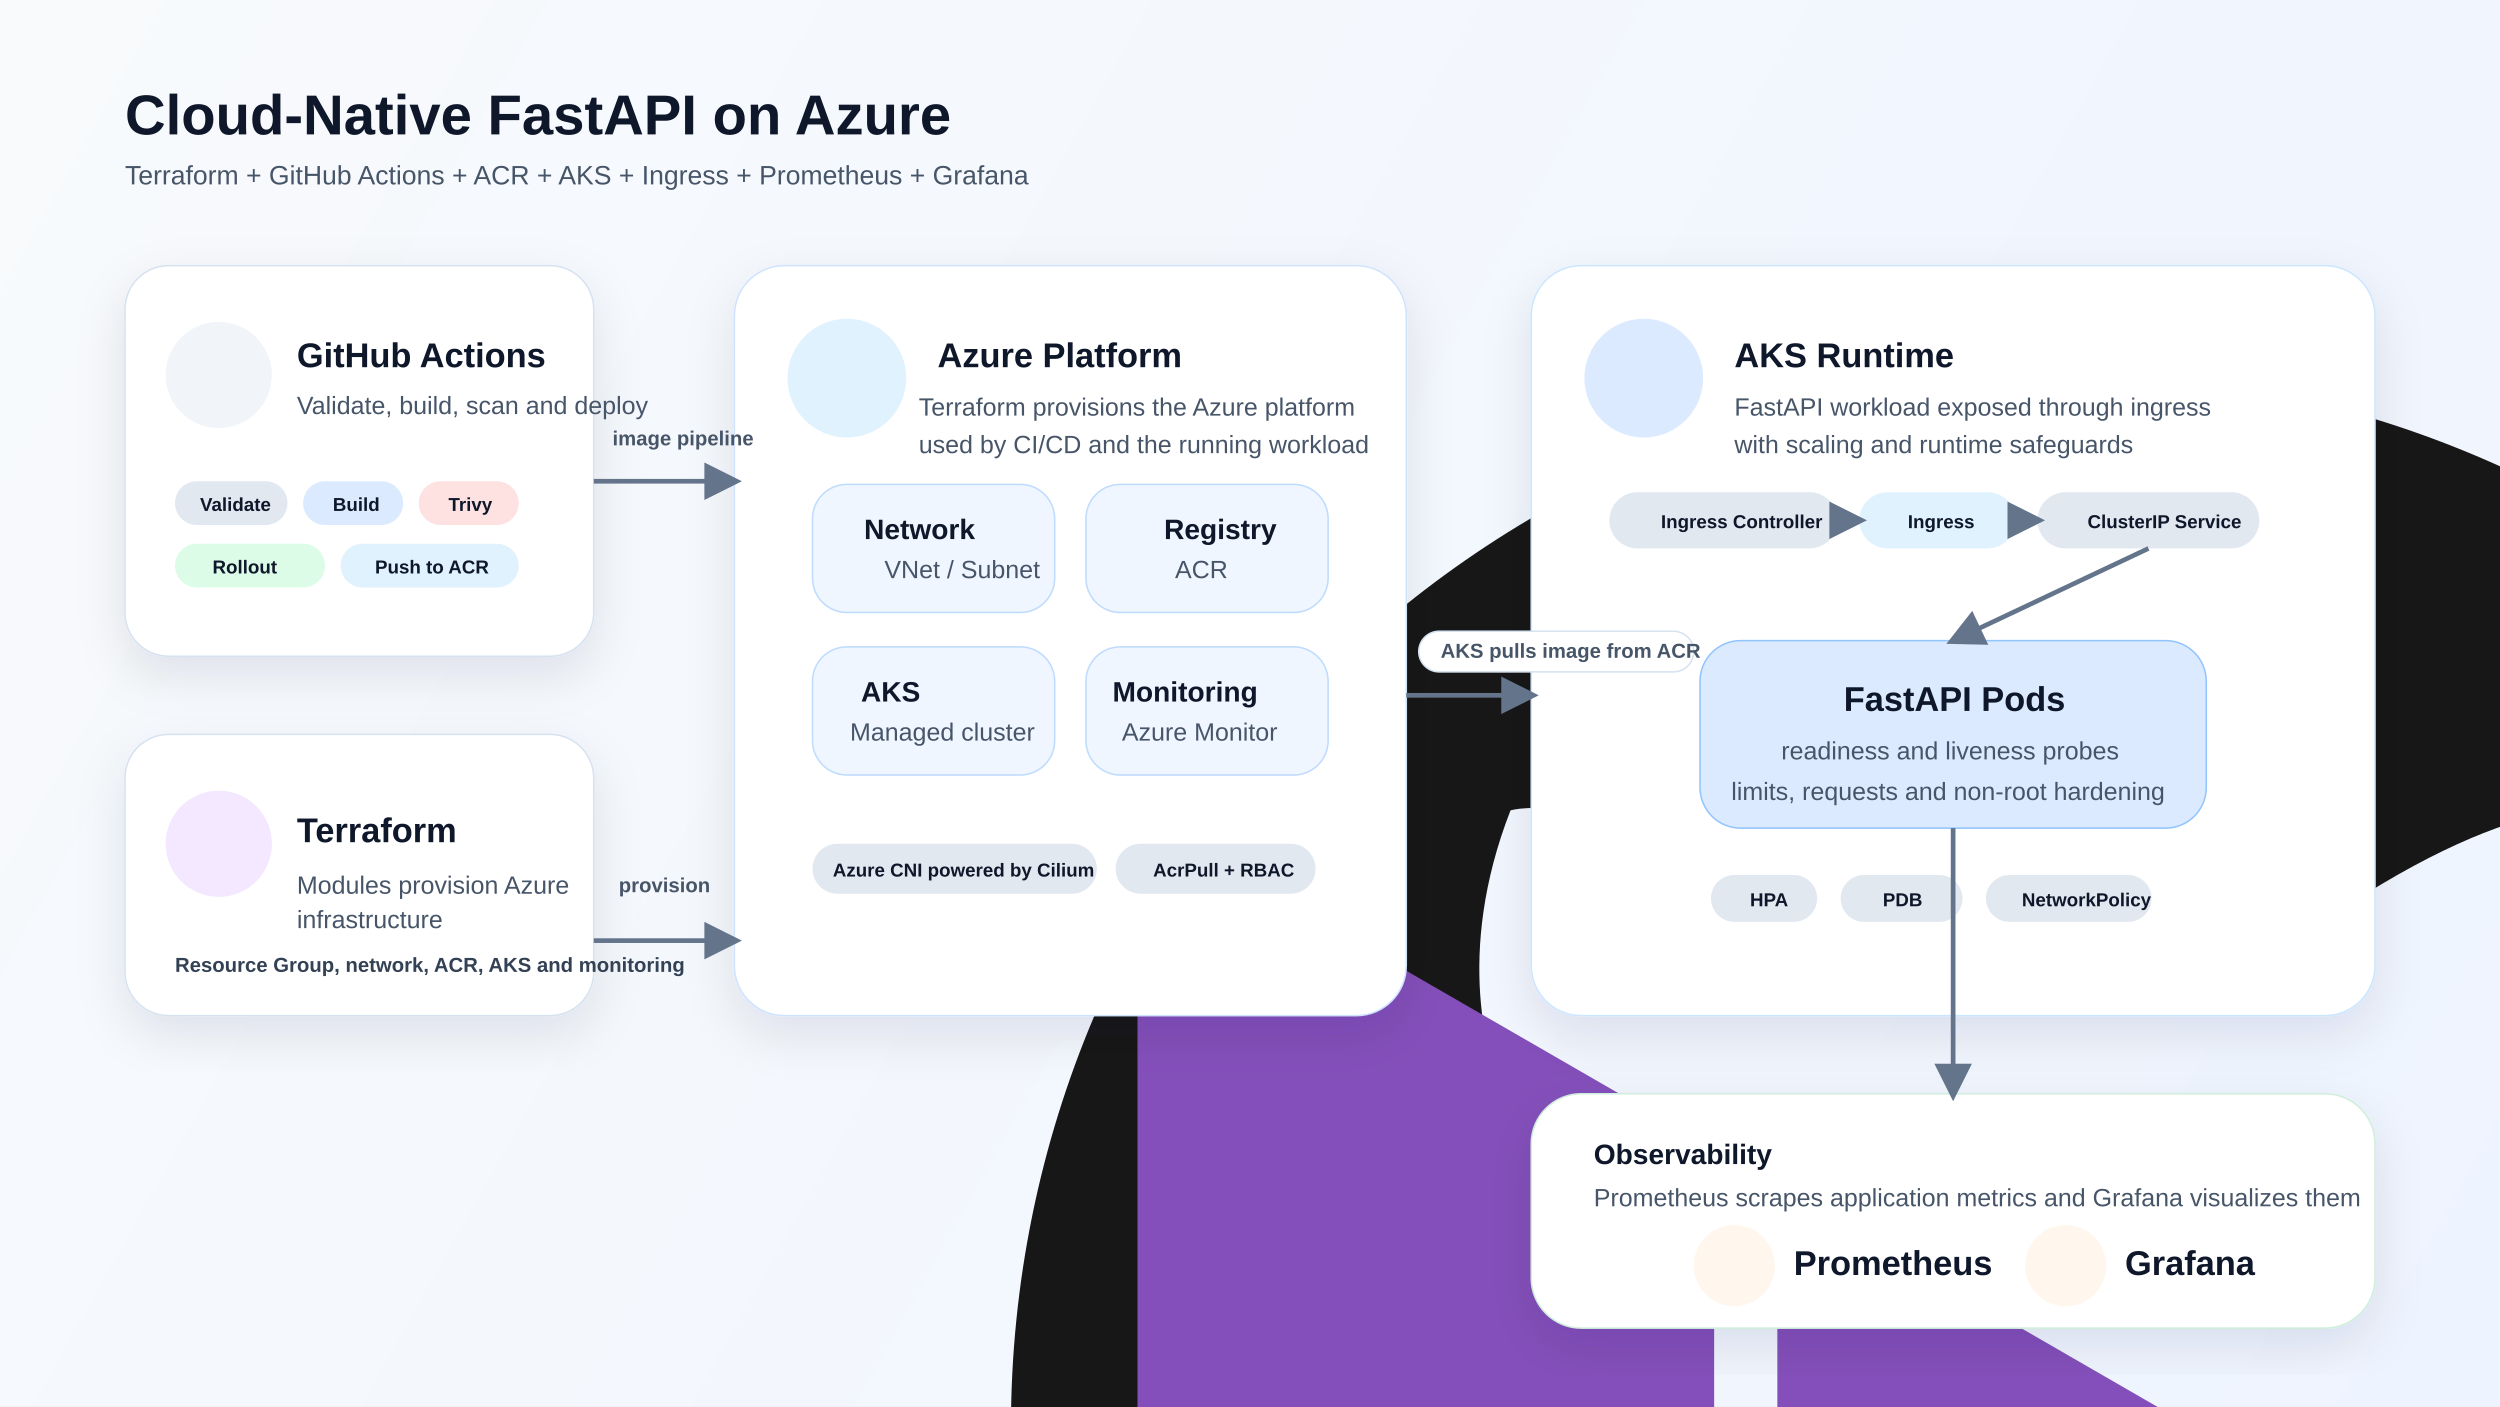
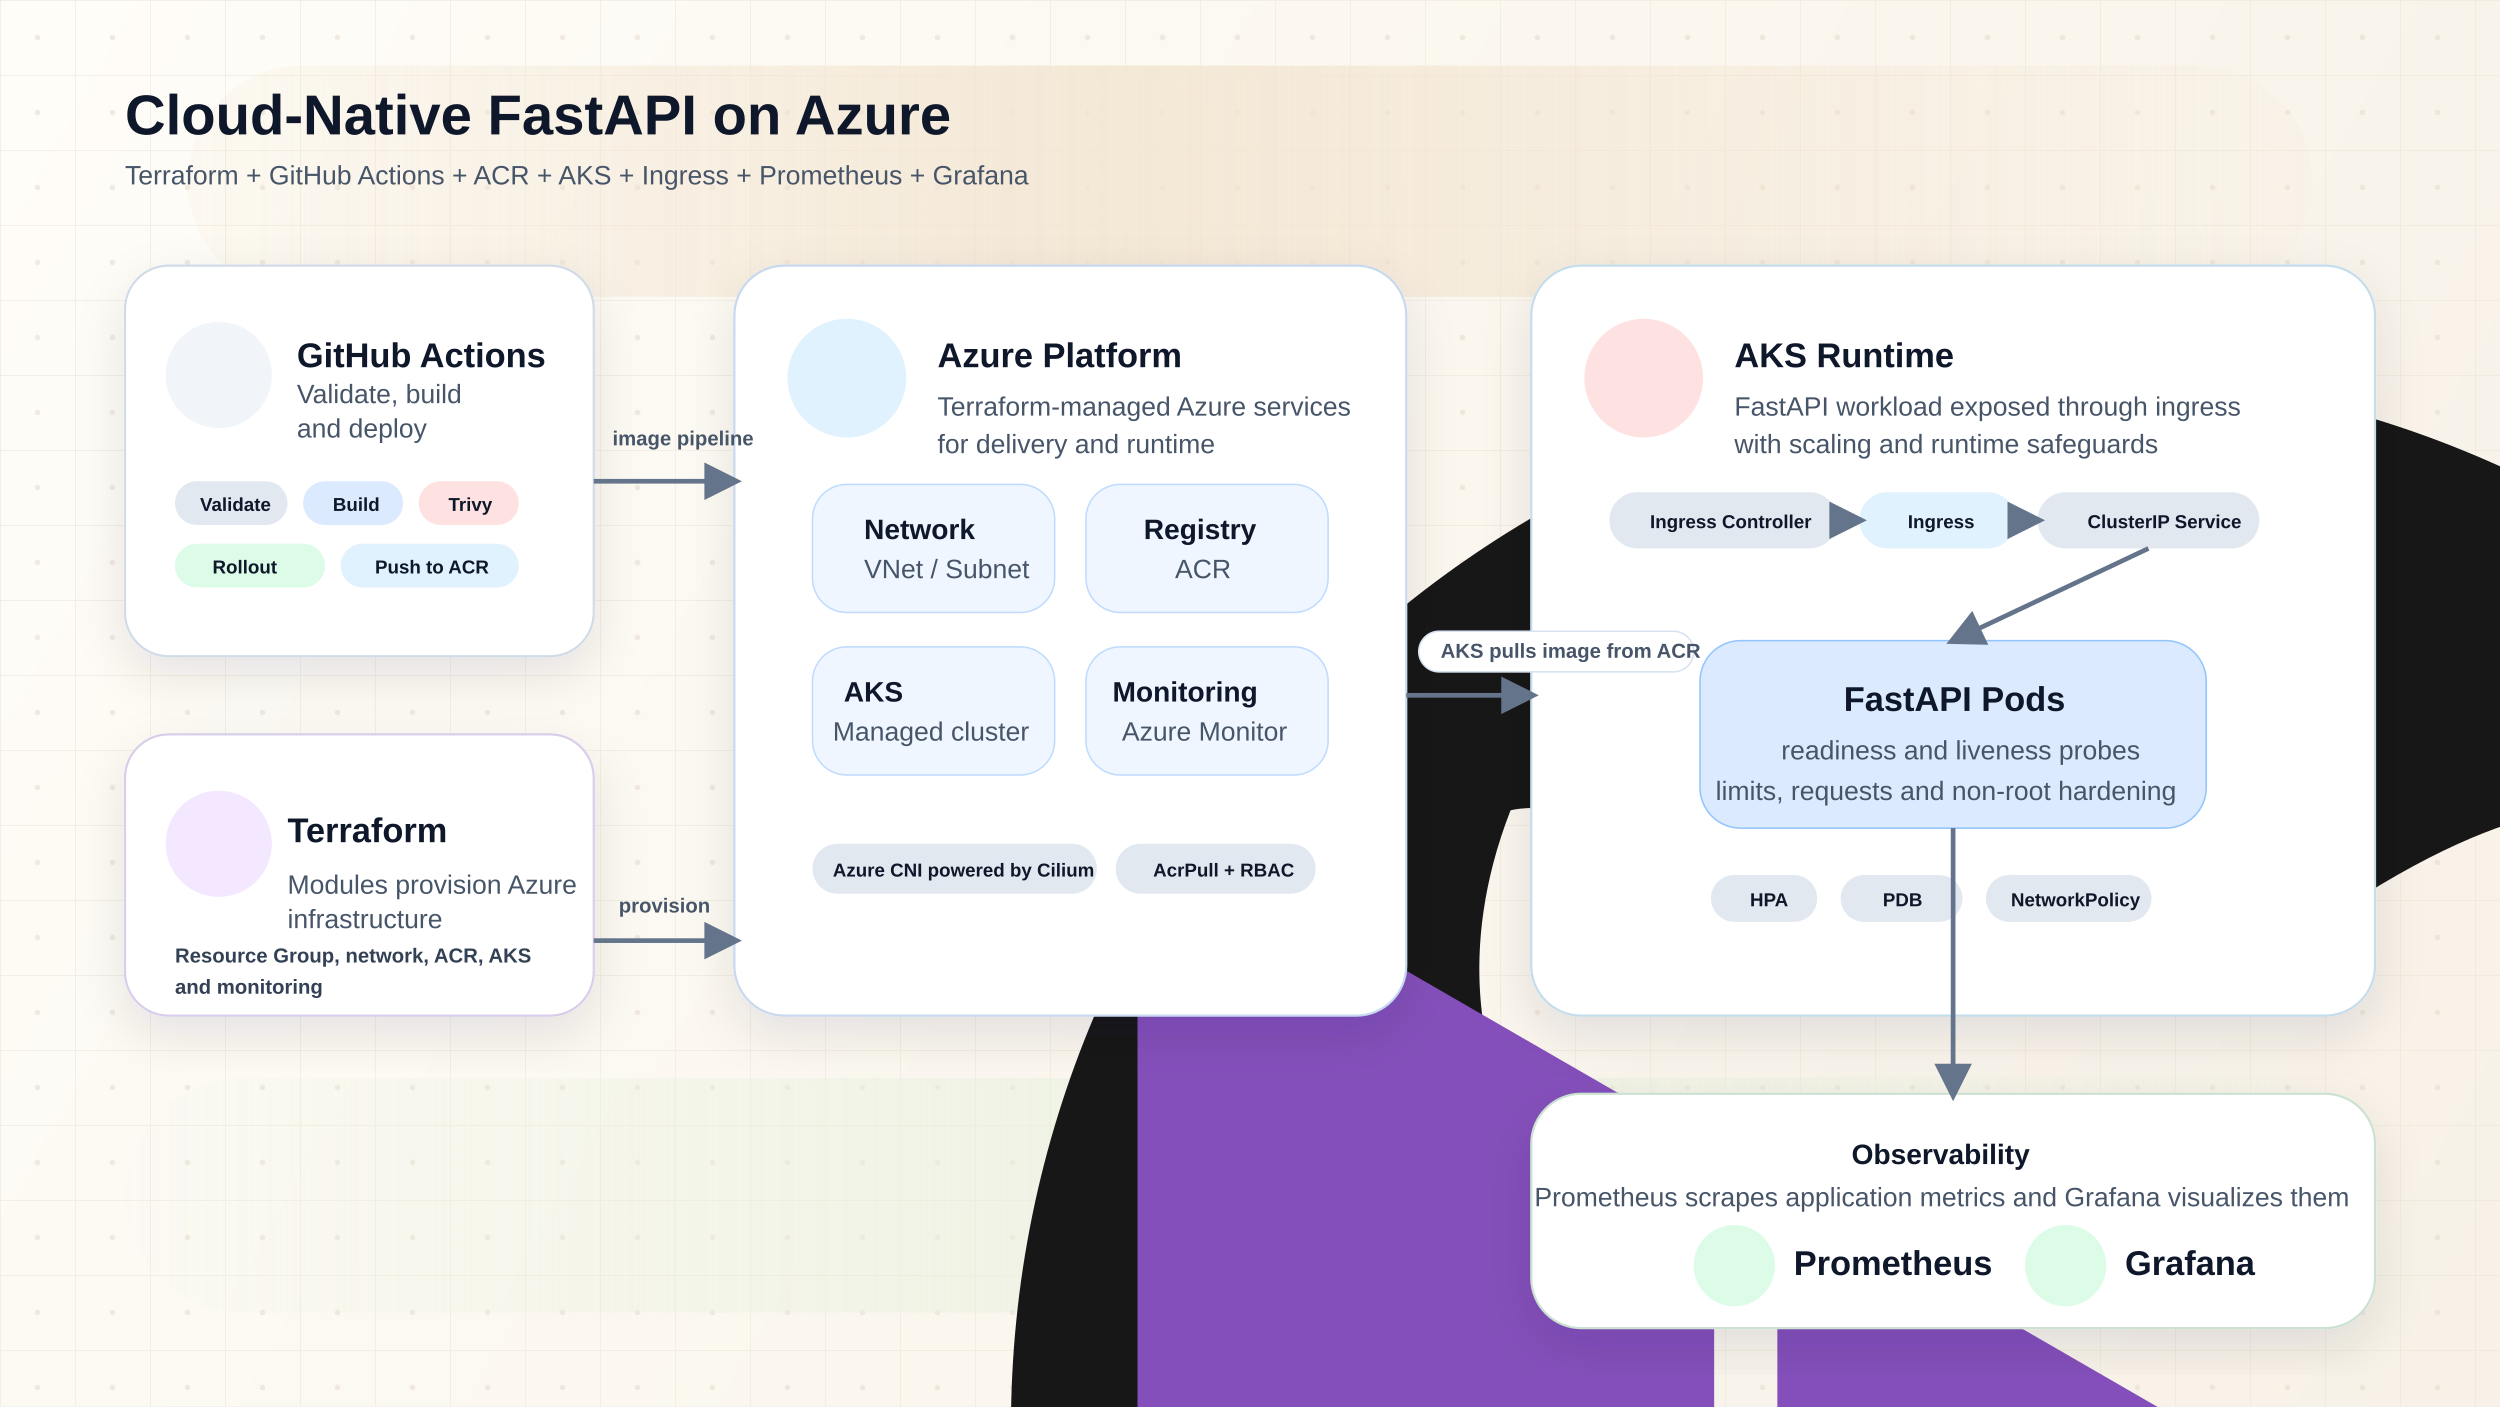
<svg xmlns="http://www.w3.org/2000/svg" width="1600" height="900" viewBox="0 0 1600 900" fill="none">
  <defs>
    <linearGradient id="bg" x1="0" y1="0" x2="1600" y2="900" gradientUnits="userSpaceOnUse">
-       <stop stop-color="#F8FAFC" />
-       <stop offset="1" stop-color="#EEF4FF" />
+       <stop stop-color="#FFFDF8" />
+       <stop offset="1" stop-color="#F7F1E7" />
+     </linearGradient>
+     <pattern id="techGrid" x="0" y="0" width="48" height="48" patternUnits="userSpaceOnUse">
+       <path d="M 48 0 L 0 0 0 48" fill="none" stroke="#E9DED1" stroke-width="1" />
+       <circle cx="24" cy="24" r="1.8" fill="#E6DACD" />
+     </pattern>
+     <linearGradient id="bandTop" x1="0" y1="0" x2="1600" y2="0" gradientUnits="userSpaceOnUse">
+       <stop stop-color="#F2E4CF" stop-opacity="0" />
+       <stop offset="0.45" stop-color="#F2E4CF" stop-opacity="0.95" />
+       <stop offset="1" stop-color="#F2E4CF" stop-opacity="0" />
+     </linearGradient>
+     <linearGradient id="bandBottom" x1="0" y1="0" x2="1600" y2="0" gradientUnits="userSpaceOnUse">
+       <stop stop-color="#E8F0DE" stop-opacity="0" />
+       <stop offset="0.5" stop-color="#E8F0DE" stop-opacity="0.85" />
+       <stop offset="1" stop-color="#E8F0DE" stop-opacity="0" />
    </linearGradient>
    <filter id="shadow" x="-20%" y="-20%" width="140%" height="140%" filterUnits="objectBoundingBox">
      <feDropShadow dx="0" dy="12" stdDeviation="16" flood-color="#0F172A" flood-opacity="0.10" />
    </filter>
    <marker id="arrow" viewBox="0 0 10 10" refX="8" refY="5" markerWidth="8" markerHeight="8" orient="auto-start-reverse">
      <path d="M 0 0 L 10 5 L 0 10 z" fill="#64748B" />
    </marker>
    <style>
      .title { font: 700 36px 'Segoe UI', Arial, sans-serif; fill: #0F172A; }
      .subtitle { font: 500 17px 'Segoe UI', Arial, sans-serif; fill: #475569; }
      .section { font: 700 18px 'Segoe UI', Arial, sans-serif; fill: #0F172A; }
      .cardTitle { font: 700 22px 'Segoe UI', Arial, sans-serif; fill: #0F172A; }
-       .cardText { font: 500 16px 'Segoe UI', Arial, sans-serif; fill: #475569; }
+       .cardText { font: 500 17px 'Segoe UI', Arial, sans-serif; fill: #475569; }
      .small { font: 600 13px 'Segoe UI', Arial, sans-serif; fill: #334155; }
      .chip { font: 700 12px 'Segoe UI', Arial, sans-serif; fill: #0F172A; }
      .flowText { font: 600 13px 'Segoe UI', Arial, sans-serif; fill: #475569; }
      .flow { stroke: #64748B; stroke-width: 3; marker-end: url(#arrow); }
    </style>
    <symbol id="logo-github" viewBox="0 0 24 24">
      <path fill="#181717" d="M12 .297c-6.63 0-12 5.373-12 12 0 5.303 3.438 9.8 8.205 11.385.6.113.82-.258.82-.577 0-.285-.01-1.04-.015-2.04-3.338.724-4.042-1.61-4.042-1.61C4.422 18.07 3.633 17.7 3.633 17.7c-1.087-.744.084-.729.084-.729 1.205.084 1.838 1.236 1.838 1.236 1.07 1.835 2.809 1.305 3.495.998.108-.776.417-1.305.76-1.605-2.665-.3-5.466-1.332-5.466-5.93 0-1.31.465-2.38 1.235-3.22-.135-.303-.54-1.523.105-3.176 0 0 1.005-.322 3.3 1.23.96-.267 1.98-.399 3-.405 1.02.006 2.04.138 3 .405 2.28-1.552 3.285-1.23 3.285-1.23.645 1.653.24 2.873.12 3.176.765.84 1.23 1.91 1.23 3.22 0 4.61-2.805 5.625-5.475 5.92.42.36.81 1.096.81 2.22 0 1.606-.015 2.896-.015 3.286 0 .315.21.69.825.57C20.565 22.092 24 17.592 24 12.297c0-6.627-5.373-12-12-12" />
    </symbol>
    <symbol id="logo-terraform" viewBox="0 0 24 24">
      <path fill="#844FBA" d="M1.44 0v7.575l6.561 3.79V3.787zm21.12 4.227l-6.561 3.791v7.574l6.56-3.787zM8.72 4.23v7.575l6.561 3.787V8.018zm0 8.405v7.575L15.28 24v-7.578z" />
    </symbol>
    <symbol id="logo-kubernetes" viewBox="0 0 24 24">
      <path fill="#326CE5" d="M10.204 14.35l.007.01-.999 2.413a5.171 5.171 0 0 1-2.075-2.597l2.578-.437.004.005a.44.44 0 0 1 .484.606zm-.833-2.129a.44.44 0 0 0 .173-.756l.002-.011L7.585 9.7a5.143 5.143 0 0 0-.73 3.255l2.514-.725.002-.009zm1.145-1.98a.44.44 0 0 0 .699-.337l.01-.005.15-2.62a5.144 5.144 0 0 0-3.01 1.442l2.147 1.523.004-.002zm.76 2.75l.723.349.722-.347.18-.78-.5-.623h-.804l-.5.623.179.779zm1.5-3.095a.44.44 0 0 0 .7.336l.008.003 2.134-1.513a5.188 5.188 0 0 0-2.992-1.442l.148 2.615.002.001zm10.876 5.97l-5.773 7.181a1.6 1.6 0 0 1-1.248.594l-9.261.003a1.6 1.6 0 0 1-1.247-.596l-5.776-7.18a1.583 1.583 0 0 1-.307-1.34L2.1 5.573c.108-.47.425-.864.863-1.073L11.305.513a1.606 1.606 0 0 1 1.385 0l8.345 3.985c.438.209.755.604.863 1.073l2.062 8.955c.108.47-.005.963-.308 1.34z" />
    </symbol>
    <symbol id="logo-prometheus" viewBox="0 0 24 24">
      <path fill="#E6522C" d="M12 0C5.373 0 0 5.372 0 12c0 6.627 5.373 12 12 12s12-5.373 12-12c0-6.628-5.373-12-12-12zm0 22.46c-1.885 0-3.414-1.26-3.414-2.814h6.828c0 1.553-1.528 2.813-3.414 2.813zm5.64-3.745H6.36v-2.046h11.28v2.046zm-.04-3.098H6.391c-.037-.043-.075-.086-.111-.13-1.155-1.401-1.427-2.133-1.69-2.879-.005-.025 1.4.287 2.395.511 0 0 .513.119 1.262.255-.72-.843-1.147-1.915-1.147-3.01 0-2.406 1.845-4.508 1.18-6.207.648.053 1.34 1.367 1.387 3.422.689-.951.977-2.69.977-3.755 0-1.103.727-2.385 1.454-2.429-.648 1.069.168 1.984.894 4.256.272.854.237 2.29.447 3.201.07-1.892.395-4.652 1.595-5.605-.529 1.2.079 2.702.494 3.424.671 1.164 1.078 2.047 1.078 3.716a4.642 4.642 0 01-1.11 2.996c.792-.149 1.34-.283 1.34-.283l2.573-.502s-.374 1.538-1.81 3.019z" />
    </symbol>
    <symbol id="logo-grafana" viewBox="0 0 24 24">
      <path fill="#F46800" d="M23.02 10.59a8.578 8.578 0 0 0-.862-3.034 8.911 8.911 0 0 0-1.789-2.445c.337-1.342-.413-2.505-.413-2.505-1.292-.08-2.113.4-2.416.62-.052-.02-.102-.044-.154-.064-.22-.089-.446-.172-.677-.247-.231-.073-.47-.14-.711-.197a9.867 9.867 0 0 0-.875-.161C14.557.753 12.94 0 12.94 0c-1.804 1.145-2.147 2.744-2.147 2.744l-.018.093c-.098.029-.2.057-.298.088-.138.042-.275.094-.413.143-.138.055-.275.107-.41.166a8.869 8.869 0 0 0-1.557.87l-.063-.029c-2.497-.955-4.716.195-4.716.195-.203 2.658.996 4.33 1.235 4.636a11.608 11.608 0 0 0-.607 2.635C1.636 12.677.953 15.014.953 15.014c1.926 2.214 4.171 2.351 4.171 2.351.003-.002.006-.002.006-.005.285.509.615.994.986 1.446.156.19.32.371.488.548-.704 2.009.099 3.68.099 3.68 2.144.08 3.553-.937 3.849-1.173a9.784 9.784 0 0 0 3.164.501h.08l.055-.003.107-.002.103-.005.003.002c1.01 1.44 2.788 1.646 2.788 1.646 1.264-1.332 1.337-2.653 1.337-2.94v-.058c0-.02-.003-.039-.003-.06.265-.187.52-.387.758-.6a7.875 7.875 0 0 0 1.415-1.7c1.43.083 2.437-.885 2.437-.885-.236-1.49-1.085-2.216-1.264-2.354l-.018-.013-.016-.013a.217.217 0 0 1-.031-.02c.008-.092.016-.18.02-.27.011-.162.016-.323.016-.48v-.253l-.005-.098-.008-.135a1.891 1.891 0 0 0-.01-.13c-.003-.042-.008-.083-.013-.125l-.016-.124-.018-.122a6.215 6.215 0 0 0-2.032-3.73 6.015 6.015 0 0 0-3.222-1.46 6.292 6.292 0 0 0-.85-.048l-.107.002h-.063l-.044.003-.104.008a4.777 4.777 0 0 0-3.335 1.695c-.332.4-.592.84-.768 1.297a4.594 4.594 0 0 0-.312 1.817l.003.091c.005.055.007.11.013.164a3.615 3.615 0 0 0 .698 1.82 3.53 3.53 0 0 0 1.827 1.282c.33.098.66.14.971.137.039 0 .078 0 .114-.002l.063-.003c.02 0 .041-.003.062-.003.034-.002.065-.007.099-.01.007 0 .018-.003.028-.003l.031-.005.06-.008a1.18 1.18 0 0 0 .112-.02c.036-.008.072-.013.109-.024a2.634 2.634 0 0 0 .914-.415c.028-.02.056-.041.085-.065a.248.248 0 0 0 .039-.35.244.244 0 0 0-.309-.06l-.078.042c-.09.044-.184.083-.283.116a2.476 2.476 0 0 1-.475.096c-.028.003-.054.006-.083.006l-.083.002c-.026 0-.054 0-.08-.002l-.102-.006h-.012l-.024.006c-.016-.003-.031-.003-.044-.006-.031-.002-.06-.007-.091-.01a2.59 2.59 0 0 1-.724-.213 2.557 2.557 0 0 1-.667-.438 2.52 2.52 0 0 1-.805-1.475 2.306 2.306 0 0 1-.029-.444l.006-.122v-.023l.002-.031c.003-.021.003-.04.005-.06a3.163 3.163 0 0 1 1.352-2.29 3.12 3.12 0 0 1 .937-.43 2.946 2.946 0 0 1 .776-.101h.06l.07.002.045.003h.026l.07.005a4.041 4.041 0 0 1 1.635.49 3.94 3.94 0 0 1 1.602 1.662 3.77 3.77 0 0 1 .397 1.414l.005.076.003.075c.002.026.002.05.002.075 0 .024.003.052 0 .07v.065l-.002.073-.008.174a6.195 6.195 0 0 1-.08.639 5.1 5.1 0 0 1-.267.927 5.31 5.31 0 0 1-.624 1.13 5.052 5.052 0 0 1-3.237 2.014 4.82 4.82 0 0 1-.649.066l-.039.003h-.287a6.607 6.607 0 0 1-1.716-.265 6.776 6.776 0 0 1-3.4-2.274 6.75 6.75 0 0 1-.746-1.15 6.616 6.616 0 0 1-.714-2.596l-.005-.083-.002-.02v-.056l-.003-.073v-.096l-.003-.104v-.07l.003-.163c.008-.22.026-.45.054-.678a8.707 8.707 0 0 1 .28-1.355c.128-.444.286-.872.473-1.277a7.04 7.04 0 0 1 1.456-2.1 5.925 5.925 0 0 1 .953-.763c.169-.111.343-.213.524-.306.089-.05.182-.091.273-.135.047-.02.093-.042.138-.062a7.177 7.177 0 0 1 .714-.267l.145-.045c.049-.015.098-.026.148-.041.098-.029.197-.052.296-.076.049-.013.1-.02.15-.033l.15-.032.151-.028.076-.013.075-.01.153-.024c.057-.01.114-.013.171-.023l.169-.021c.036-.003.073-.008.106-.01l.073-.008.036-.003.042-.002c.057-.003.114-.008.171-.01l.086-.006h.023l.037-.003.145-.007a7.999 7.999 0 0 1 1.708.125 7.917 7.917 0 0 1 2.048.68 8.253 8.253 0 0 1 1.672 1.09l.09.077.089.078c.06.052.114.107.171.159.057.052.112.106.166.16.052.055.107.107.159.164a8.671 8.671 0 0 1 1.41 1.978c.012.026.028.052.04.078l.04.078.075.156c.023.051.05.1.07.153l.065.15a8.848 8.848 0 0 1 .45 1.34.19.19 0 0 0 .201.142.186.186 0 0 0 .172-.184c.01-.246.002-.532-.024-.856z" />
    </symbol>
    <symbol id="logo-azure" viewBox="0 0 24 24">
      <path fill="#0078D4" d="M13.1 1 4 17h5.4l3.7-6.5L18 23h5L13.1 1z" />
      <path fill="#50A9F8" d="M11.5 13.8 8.9 18h3.8l1.8 5h4.3z" />
    </symbol>
  </defs>
  <rect width="1600" height="900" fill="url(#bg)" />
+   <rect width="1600" height="900" fill="url(#techGrid)" opacity="0.55" />
+   <rect x="120" y="42" width="1360" height="148" rx="74" fill="url(#bandTop)" opacity="0.85" />
+   <rect x="80" y="690" width="1440" height="150" rx="75" fill="url(#bandBottom)" opacity="0.8" />
  <text x="80" y="86" class="title">Cloud-Native FastAPI on Azure</text>
  <text x="80" y="118" class="subtitle">Terraform + GitHub Actions + ACR + AKS + Ingress + Prometheus + Grafana</text>
-   <rect x="80" y="170" width="300" height="250" rx="28" fill="#FFFFFF" stroke="#D7E2F0" filter="url(#shadow)" />
+   <rect x="80" y="170" width="300" height="250" rx="28" fill="#FFFFFF" stroke="#D0DBE8" stroke-width="1.4" filter="url(#shadow)" />
  <circle cx="140" cy="240" r="34" fill="#F1F5F9" />
  <g transform="translate(122 222) scale(1.5)">
    <use href="#logo-github" />
  </g>
  <text x="190" y="235" class="cardTitle">GitHub Actions</text>
-   <text x="190" y="265" class="cardText">Validate, build, scan and deploy</text>
+   <text x="190" y="258" class="cardText">Validate, build</text>
+   <text x="190" y="280" class="cardText">and deploy</text>
  <rect x="112" y="308" width="72" height="28" rx="14" fill="#E2E8F0" />
  <text x="128" y="327" class="chip">Validate</text>
  <rect x="194" y="308" width="64" height="28" rx="14" fill="#DBEAFE" />
  <text x="213" y="327" class="chip">Build</text>
  <rect x="268" y="308" width="64" height="28" rx="14" fill="#FEE2E2" />
  <text x="287" y="327" class="chip">Trivy</text>
  <rect x="112" y="348" width="96" height="28" rx="14" fill="#DCFCE7" />
  <text x="136" y="367" class="chip">Rollout</text>
  <rect x="218" y="348" width="114" height="28" rx="14" fill="#E0F2FE" />
  <text x="240" y="367" class="chip">Push to ACR</text>
-   <rect x="80" y="470" width="300" height="180" rx="28" fill="#FFFFFF" stroke="#D7E2F0" filter="url(#shadow)" />
+   <rect x="80" y="470" width="300" height="180" rx="28" fill="#FFFFFF" stroke="#D8CDEB" stroke-width="1.4" filter="url(#shadow)" />
  <circle cx="140" cy="540" r="34" fill="#F3E8FF" />
  <g transform="translate(122 522) scale(1.5)">
    <use href="#logo-terraform" />
  </g>
-   <text x="190" y="539" class="cardTitle">Terraform</text>
-   <text x="190" y="572" class="cardText">Modules provision Azure</text>
-   <text x="190" y="594" class="cardText">infrastructure</text>
-   <text x="112" y="622" class="small">Resource Group, network, ACR, AKS and monitoring</text>
-   <rect x="470" y="170" width="430" height="480" rx="32" fill="#FFFFFF" stroke="#CFE3FF" filter="url(#shadow)" />
+   <text x="184" y="539" class="cardTitle">Terraform</text>
+   <text x="184" y="572" class="cardText">Modules provision Azure</text>
+   <text x="184" y="594" class="cardText">infrastructure</text>
+   <text x="112" y="616" class="small">Resource Group, network, ACR, AKS</text>
+   <text x="112" y="636" class="small">and monitoring</text>
+   <rect x="470" y="170" width="430" height="480" rx="32" fill="#FFFFFF" stroke="#C7D9EF" stroke-width="1.4" filter="url(#shadow)" />
  <circle cx="542" cy="242" r="38" fill="#E0F2FE" />
  <g transform="translate(520 220) scale(1.85)">
    <use href="#logo-azure" />
  </g>
  <text x="600" y="235" class="cardTitle">Azure Platform</text>
-   <text x="588" y="266" class="cardText">Terraform provisions the Azure platform</text>
-   <text x="588" y="290" class="cardText">used by CI/CD and the running workload</text>
+   <text x="600" y="266" class="cardText">Terraform-managed Azure services</text>
+   <text x="600" y="290" class="cardText">for delivery and runtime</text>
  <rect x="520" y="310" width="155" height="82" rx="22" fill="#EFF6FF" stroke="#BFDBFE" />
  <text x="553" y="345" class="section">Network</text>
-   <text x="566" y="370" class="cardText">VNet / Subnet</text>
+   <text x="553" y="370" class="cardText">VNet / Subnet</text>
  <rect x="695" y="310" width="155" height="82" rx="22" fill="#EFF6FF" stroke="#BFDBFE" />
-   <text x="745" y="345" class="section">Registry</text>
+   <text x="732" y="345" class="section">Registry</text>
  <text x="752" y="370" class="cardText">ACR</text>
  <rect x="520" y="414" width="155" height="82" rx="22" fill="#EFF6FF" stroke="#BFDBFE" />
-   <text x="551" y="449" class="section">AKS</text>
-   <text x="544" y="474" class="cardText">Managed cluster</text>
+   <text x="540" y="449" class="section">AKS</text>
+   <text x="533" y="474" class="cardText">Managed cluster</text>
  <rect x="695" y="414" width="155" height="82" rx="22" fill="#EFF6FF" stroke="#BFDBFE" />
  <text x="712" y="449" class="section">Monitoring</text>
  <text x="718" y="474" class="cardText">Azure Monitor</text>
  <rect x="520" y="540" width="182" height="32" rx="16" fill="#E2E8F0" />
  <text x="533" y="561" class="chip">Azure CNI powered by Cilium</text>
  <rect x="714" y="540" width="128" height="32" rx="16" fill="#E2E8F0" />
  <text x="738" y="561" class="chip">AcrPull + RBAC</text>
-   <rect x="980" y="170" width="540" height="480" rx="32" fill="#FFFFFF" stroke="#CBE6FF" filter="url(#shadow)" />
-   <circle cx="1052" cy="242" r="38" fill="#DBEAFE" />
+   <rect x="980" y="170" width="540" height="480" rx="32" fill="#FFFFFF" stroke="#C4DDED" stroke-width="1.4" filter="url(#shadow)" />
+   <circle cx="1052" cy="242" r="38" fill="#FEE2E2" />
  <g transform="translate(1029 219) scale(1.9)">
    <use href="#logo-kubernetes" />
  </g>
  <text x="1110" y="235" class="cardTitle">AKS Runtime</text>
  <text x="1110" y="266" class="cardText">FastAPI workload exposed through ingress</text>
  <text x="1110" y="290" class="cardText">with scaling and runtime safeguards</text>
  <rect x="1030" y="315" width="146" height="36" rx="18" fill="#E2E8F0" />
-   <text x="1063" y="338" class="chip">Ingress Controller</text>
+   <text x="1056" y="338" class="chip">Ingress Controller</text>
  <rect x="1190" y="315" width="100" height="36" rx="18" fill="#E0F2FE" />
  <text x="1221" y="338" class="chip">Ingress</text>
  <rect x="1304" y="315" width="142" height="36" rx="18" fill="#E2E8F0" />
  <text x="1336" y="338" class="chip">ClusterIP Service</text>
  <line x1="1176" y1="333" x2="1190" y2="333" class="flow" />
  <line x1="1290" y1="333" x2="1304" y2="333" class="flow" />
  <rect x="1088" y="410" width="324" height="120" rx="26" fill="#DBEAFE" stroke="#93C5FD" />
  <text x="1180" y="455" class="cardTitle">FastAPI Pods</text>
  <text x="1140" y="486" class="cardText">readiness and liveness probes</text>
-   <text x="1108" y="512" class="cardText">limits, requests and non-root hardening</text>
+   <text x="1098" y="512" class="cardText">limits, requests and non-root hardening</text>
  <line x1="1375" y1="351" x2="1250" y2="410" class="flow" />
  <rect x="1095" y="560" width="68" height="30" rx="15" fill="#E2E8F0" />
  <text x="1120" y="580" class="chip">HPA</text>
  <rect x="1178" y="560" width="78" height="30" rx="15" fill="#E2E8F0" />
  <text x="1205" y="580" class="chip">PDB</text>
  <rect x="1271" y="560" width="106" height="30" rx="15" fill="#E2E8F0" />
-   <text x="1294" y="580" class="chip">NetworkPolicy</text>
-   <rect x="980" y="700" width="540" height="150" rx="32" fill="#FFFFFF" stroke="#CFEEDB" filter="url(#shadow)" />
-   <text x="1020" y="745" class="section">Observability</text>
-   <text x="1020" y="772" class="cardText">Prometheus scrapes application metrics and Grafana visualizes them</text>
-   <circle cx="1110" cy="810" r="26" fill="#FFF7ED" />
+   <text x="1287" y="580" class="chip">NetworkPolicy</text>
+   <rect x="980" y="700" width="540" height="150" rx="32" fill="#FFFFFF" stroke="#CBE1D2" stroke-width="1.4" filter="url(#shadow)" />
+   <text x="1185" y="745" class="section">Observability</text>
+   <text x="982" y="772" class="cardText">Prometheus scrapes application metrics and Grafana visualizes them</text>
+   <circle cx="1110" cy="810" r="26" fill="#DCFCE7" />
  <g transform="translate(1095 795) scale(1.25)">
    <use href="#logo-prometheus" />
  </g>
  <text x="1148" y="816" class="cardTitle">Prometheus</text>
-   <circle cx="1322" cy="810" r="26" fill="#FFF7ED" />
+   <circle cx="1322" cy="810" r="26" fill="#DCFCE7" />
  <g transform="translate(1307 795) scale(1.25)">
    <use href="#logo-grafana" />
  </g>
  <text x="1360" y="816" class="cardTitle">Grafana</text>
  <line x1="1250" y1="530" x2="1250" y2="700" class="flow" />
  <line x1="380" y1="308" x2="470" y2="308" class="flow" />
  <text x="392" y="285" class="flowText">image pipeline</text>
  <line x1="380" y1="602" x2="470" y2="602" class="flow" />
-   <text x="396" y="571" class="flowText">provision</text>
+   <text x="396" y="584" class="flowText">provision</text>
  <line x1="900" y1="445" x2="980" y2="445" class="flow" />
  <rect x="908" y="404" width="176" height="26" rx="13" fill="#FFFFFF" stroke="#D7E2F0" />
  <text x="922" y="421" class="flowText">AKS pulls image from ACR</text>
</svg>
